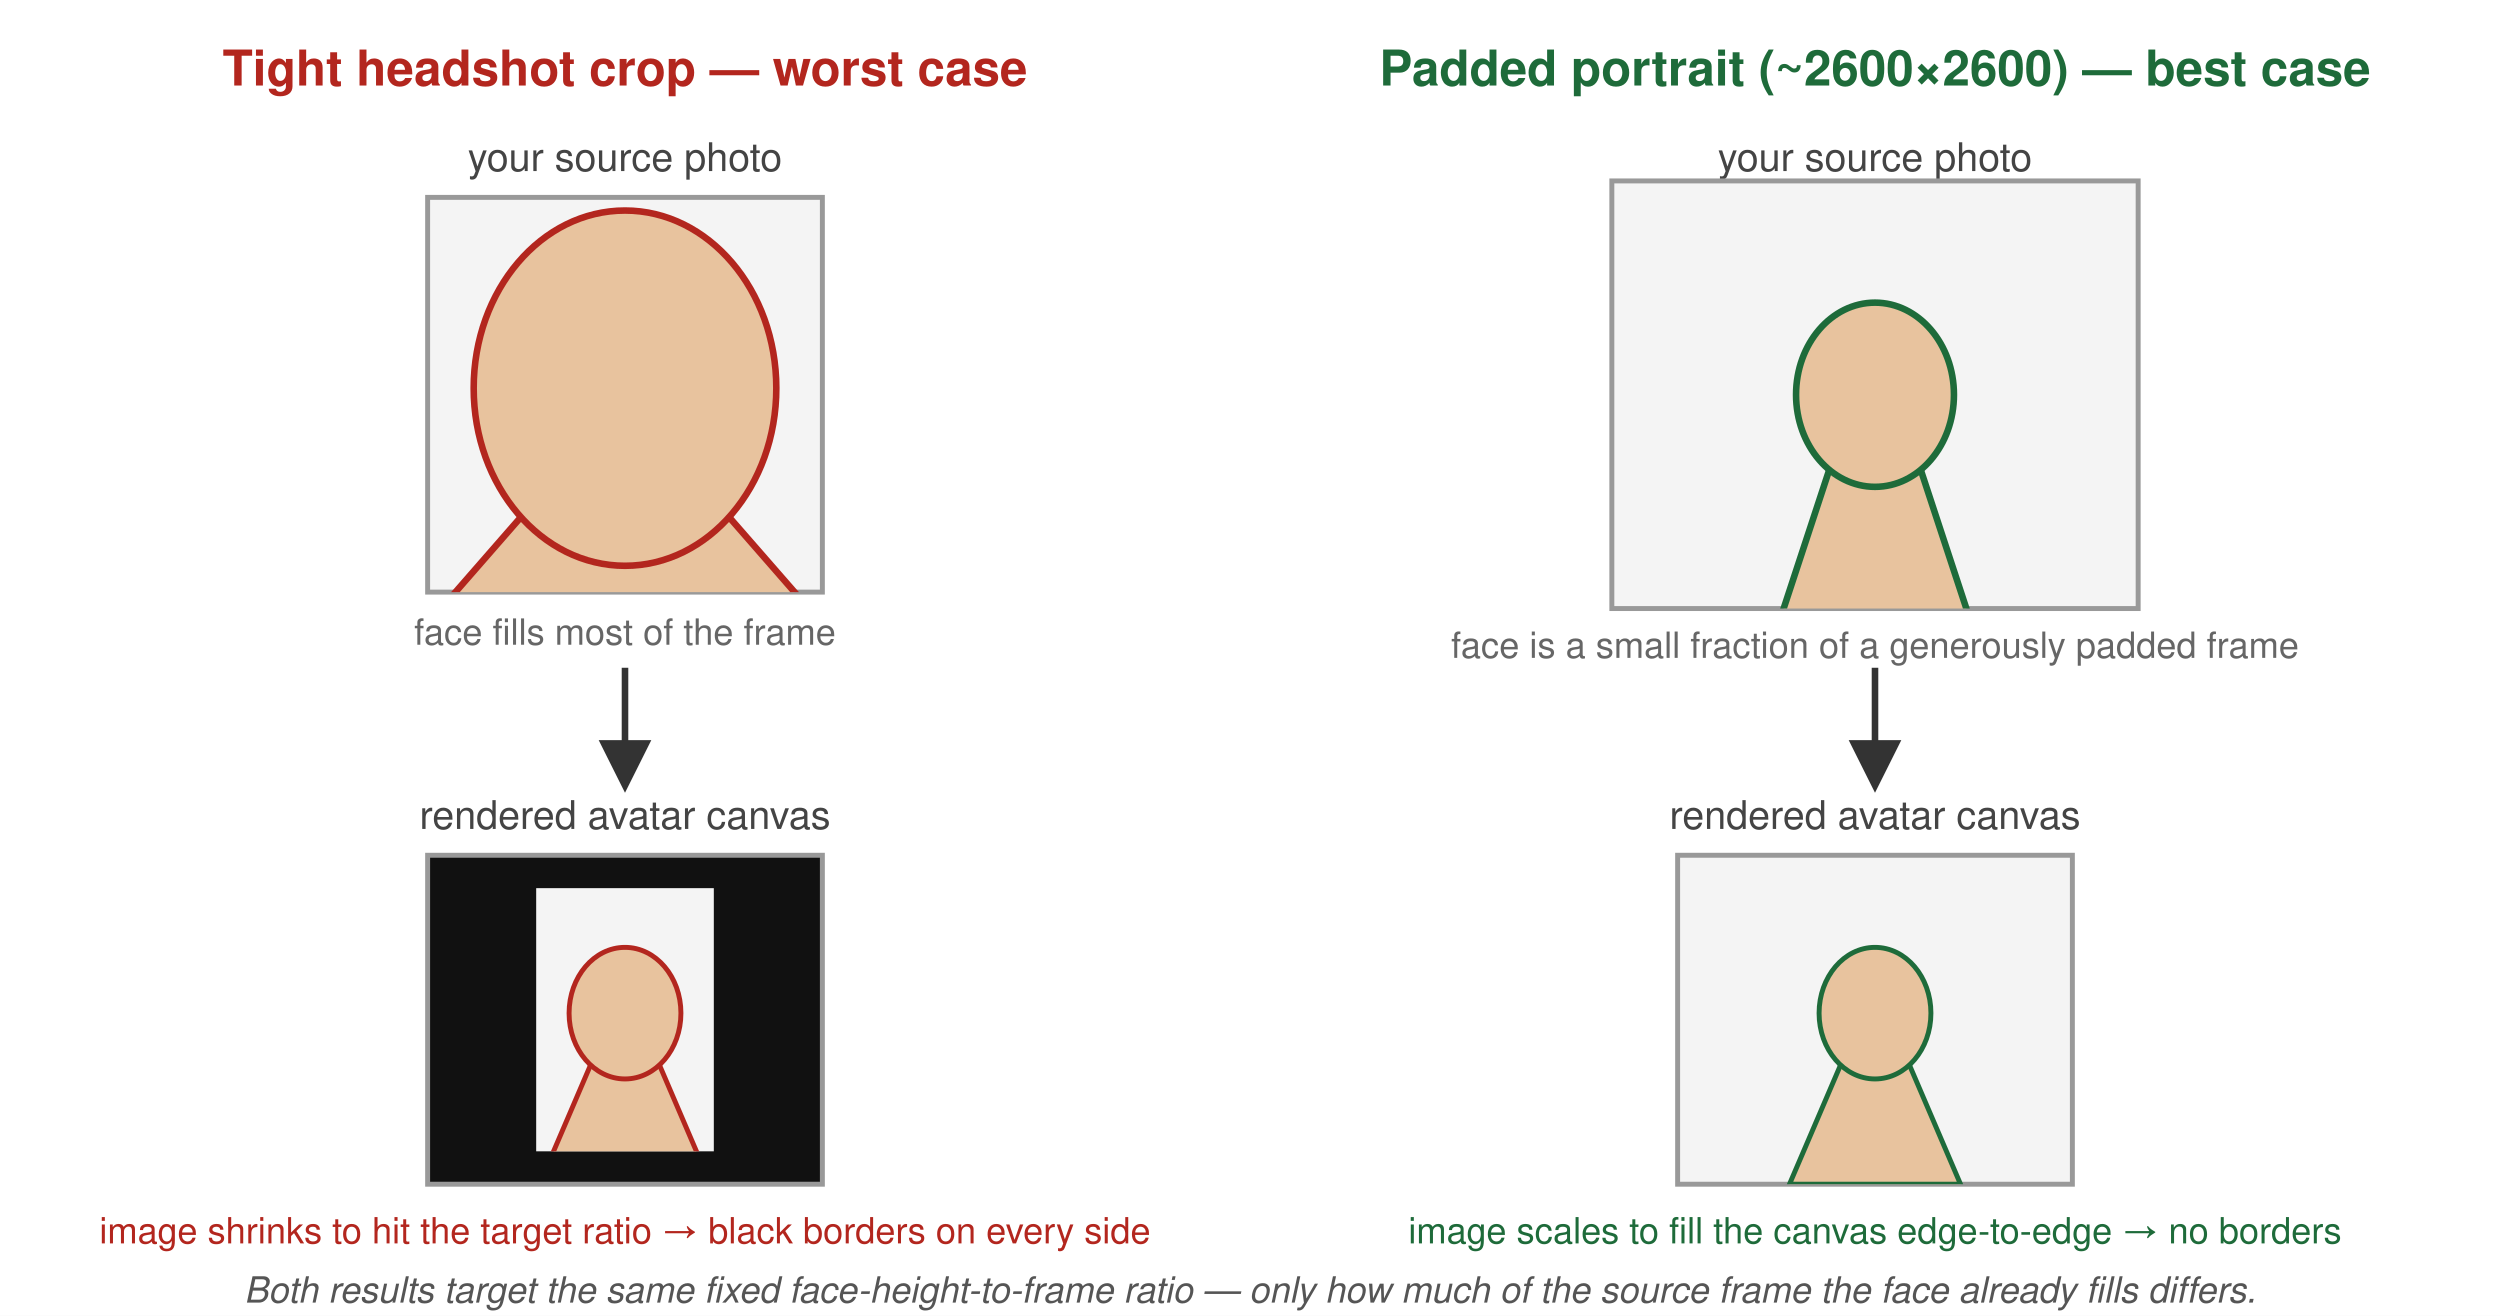
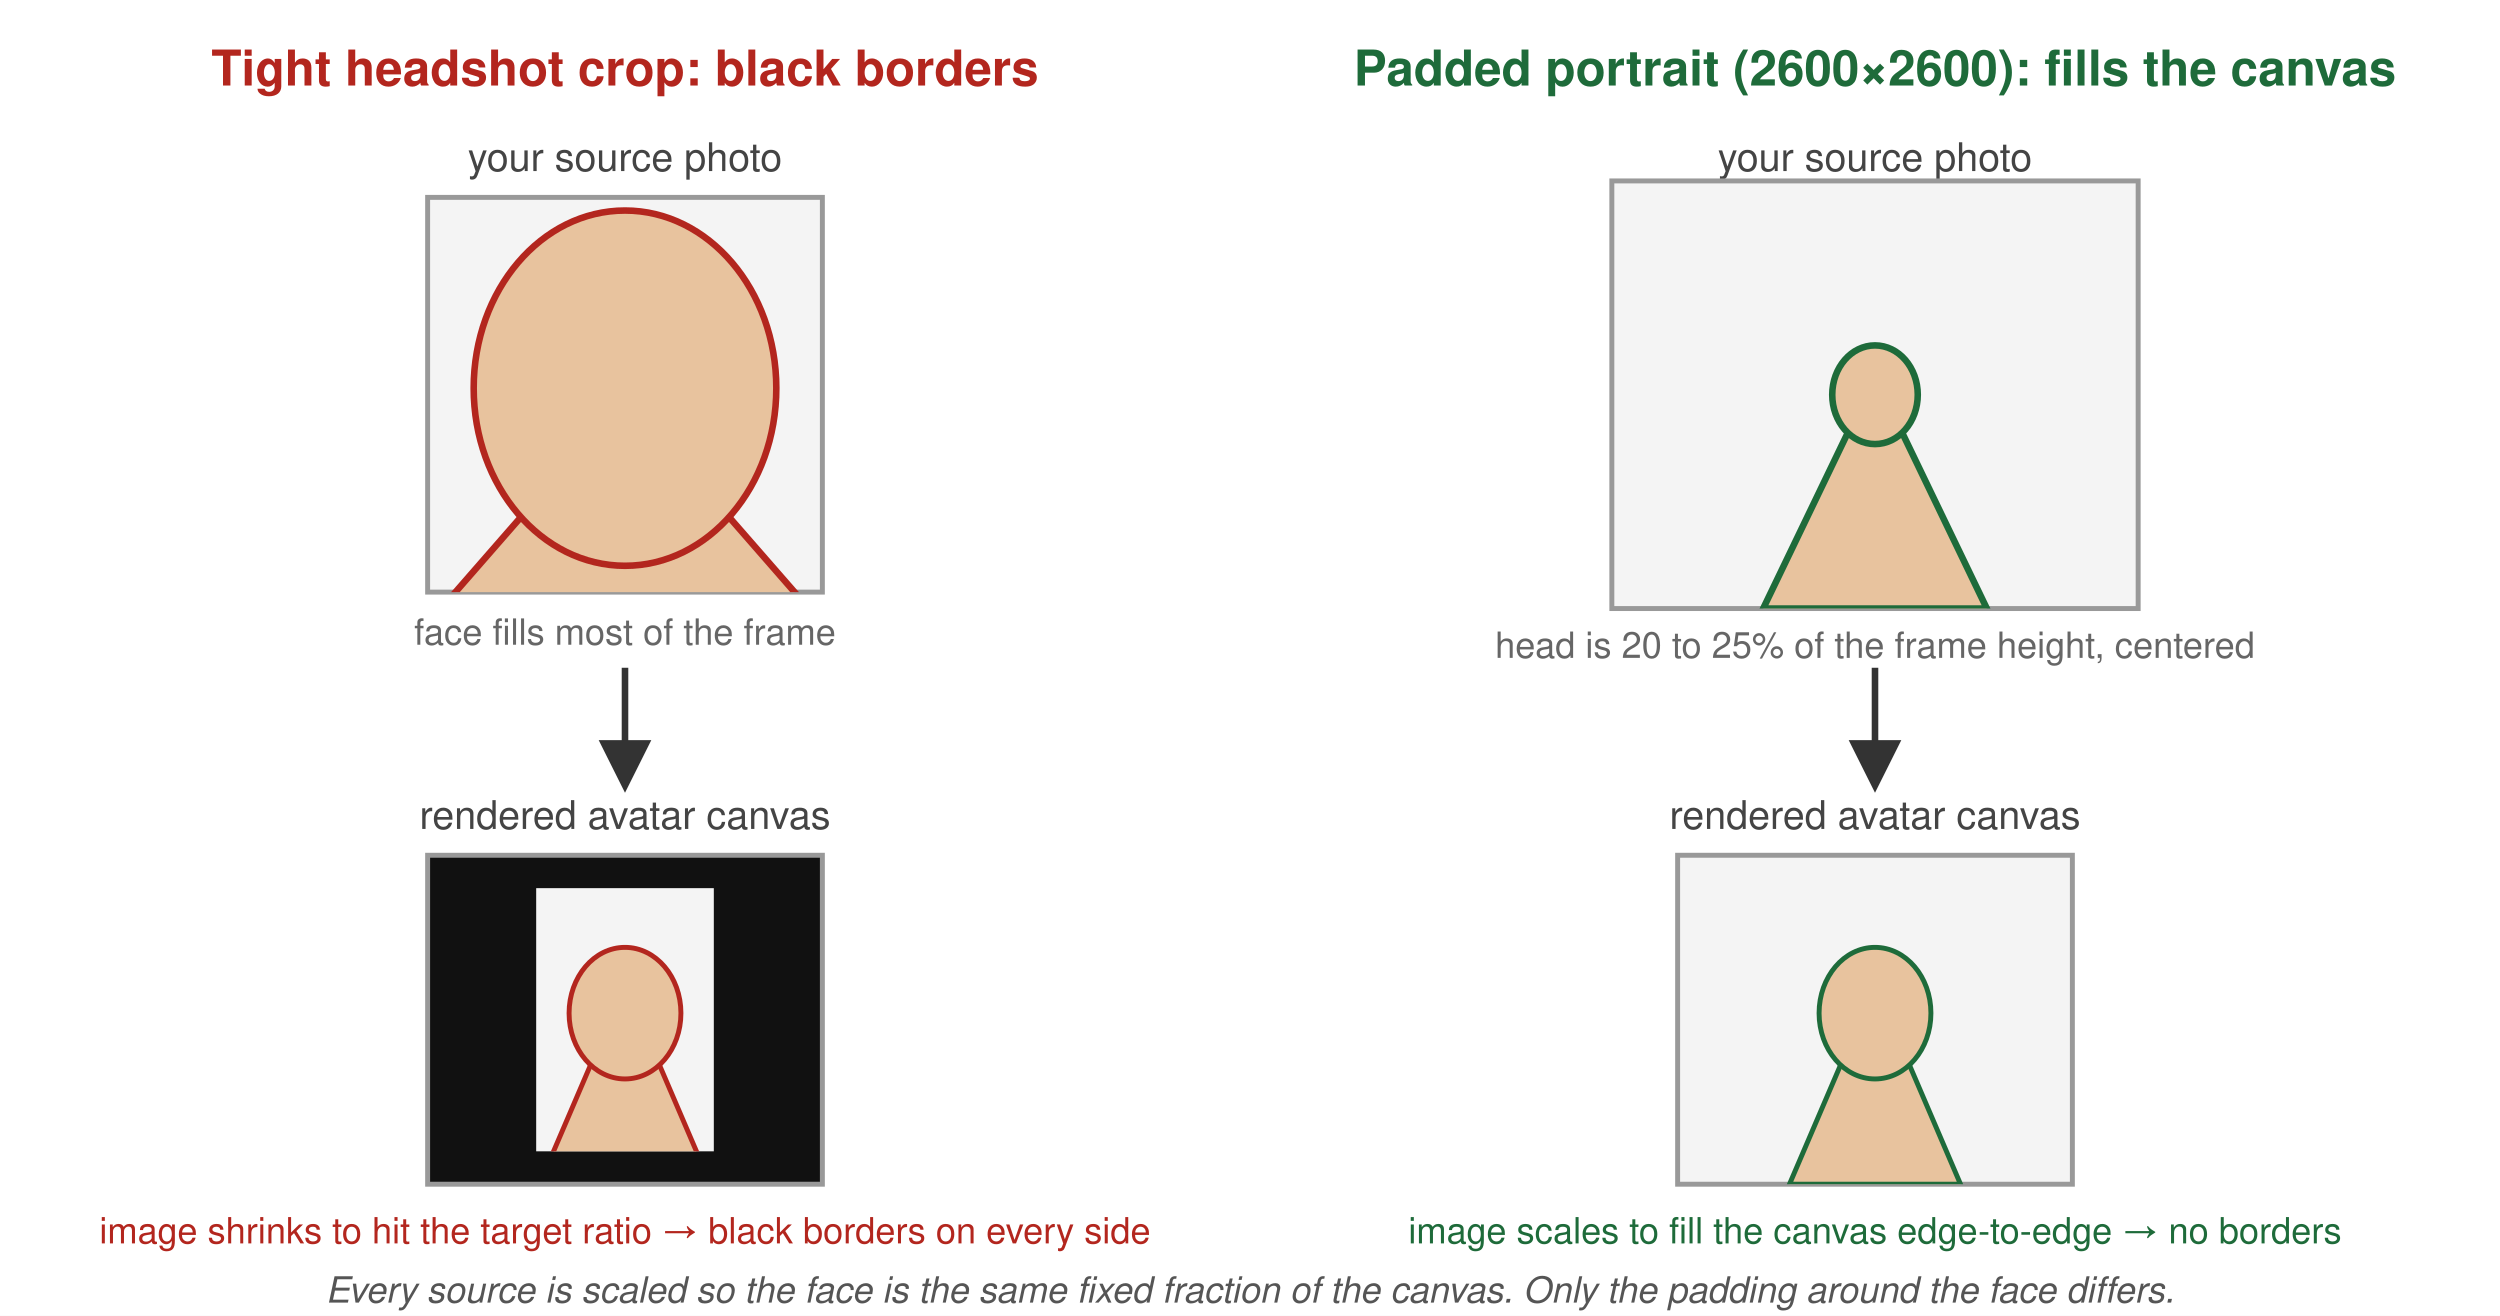
<svg xmlns="http://www.w3.org/2000/svg" viewBox="0 0 760 400" font-family="-apple-system, Segoe UI, Helvetica, Arial, sans-serif">
  <defs>
    <marker id="arrow" markerWidth="8" markerHeight="8" refX="4" refY="4" orient="auto">
      <path d="M0,0 L8,4 L0,8 Z" fill="#333" />
    </marker>
    <clipPath id="clipSourceA">
      <rect x="130" y="60" width="120" height="120" />
    </clipPath>
    <clipPath id="clipResultA">
      <rect x="163" y="270" width="54" height="80" />
    </clipPath>
    <clipPath id="clipSourceB">
      <rect x="490" y="55" width="160" height="130" />
    </clipPath>
    <clipPath id="clipResultB">
      <rect x="510" y="260" width="120" height="100" />
    </clipPath>
  </defs>
  <rect x="0" y="0" width="760" height="400" fill="#ffffff" />
-   <text x="190" y="26" text-anchor="middle" font-size="15" font-weight="600" fill="#b3261e">Tight headshot crop — worst case</text>
-   <text x="570" y="26" text-anchor="middle" font-size="15" font-weight="600" fill="#1e6b3a">Padded portrait (~2600×2600) — best case</text>
+   <text x="190" y="26" text-anchor="middle" font-size="15" font-weight="600" fill="#b3261e">Tight headshot crop: black borders</text>
+   <text x="570" y="26" text-anchor="middle" font-size="15" font-weight="600" fill="#1e6b3a">Padded portrait (2600×2600): fills the canvas</text>
  <text x="190" y="52" text-anchor="middle" font-size="12" fill="#444">your source photo</text>
  <rect x="130" y="60" width="120" height="120" fill="#f4f4f4" stroke="#999" stroke-width="1.5" />
  <g clip-path="url(#clipSourceA)">
    <polygon points="169,145 211,145 259,200 121,200" fill="#e8c39e" stroke="#b3261e" stroke-width="2" />
    <ellipse cx="190" cy="118" rx="46" ry="54" fill="#e8c39e" stroke="#b3261e" stroke-width="2" />
  </g>
  <text x="190" y="196" text-anchor="middle" font-size="11" fill="#666">face fills most of the frame</text>
  <line x1="190" y1="203" x2="190" y2="233" stroke="#333" stroke-width="2" marker-end="url(#arrow)" />
  <text x="190" y="252" text-anchor="middle" font-size="12" fill="#444">rendered avatar canvas</text>
  <rect x="130" y="260" width="120" height="100" fill="#111111" stroke="#999" stroke-width="1.5" />
  <rect x="163" y="270" width="54" height="80" fill="#f4f4f4" />
  <g clip-path="url(#clipResultA)">
    <polygon points="182,318 198,318 216,360 164,360" fill="#e8c39e" stroke="#b3261e" stroke-width="1.5" />
    <ellipse cx="190" cy="308" rx="17" ry="20" fill="#e8c39e" stroke="#b3261e" stroke-width="1.5" />
  </g>
  <text x="190" y="378" text-anchor="middle" font-size="11" fill="#b3261e">image shrinks to hit the target ratio → black borders on every side</text>
  <text x="570" y="52" text-anchor="middle" font-size="12" fill="#444">your source photo</text>
  <rect x="490" y="55" width="160" height="130" fill="#f4f4f4" stroke="#999" stroke-width="1.5" />
  <g clip-path="url(#clipSourceB)">
-     <polygon points="559,134 581,134 606,210 534,210" fill="#e8c39e" stroke="#1e6b3a" stroke-width="2" />
-     <ellipse cx="570" cy="120" rx="24" ry="28" fill="#e8c39e" stroke="#1e6b3a" stroke-width="2" />
+     <polygon points="562,131 578,131 604,185 536,185" fill="#e8c39e" stroke="#1e6b3a" stroke-width="2" />
+     <ellipse cx="570" cy="120" rx="13" ry="15" fill="#e8c39e" stroke="#1e6b3a" stroke-width="2" />
  </g>
-   <text x="570" y="200" text-anchor="middle" font-size="11" fill="#666">face is a small fraction of a generously padded frame</text>
+   <text x="570" y="200" text-anchor="middle" font-size="11" fill="#666">head is 20 to 25% of the frame height, centered</text>
  <line x1="570" y1="203" x2="570" y2="233" stroke="#333" stroke-width="2" marker-end="url(#arrow)" />
  <text x="570" y="252" text-anchor="middle" font-size="12" fill="#444">rendered avatar canvas</text>
  <rect x="510" y="260" width="120" height="100" fill="#f4f4f4" stroke="#999" stroke-width="1.5" />
  <g clip-path="url(#clipResultB)">
    <polygon points="562,318 578,318 596,360 544,360" fill="#e8c39e" stroke="#1e6b3a" stroke-width="1.5" />
    <ellipse cx="570" cy="308" rx="17" ry="20" fill="#e8c39e" stroke="#1e6b3a" stroke-width="1.5" />
  </g>
  <text x="570" y="378" text-anchor="middle" font-size="11" fill="#1e6b3a">image scales to fill the canvas edge-to-edge → no borders</text>
-   <text x="380" y="396" text-anchor="middle" font-size="11" fill="#555" font-style="italic">Both results target the same fixed face-height-to-frame ratio — only how much of the source frame the face already fills differs.</text>
+   <text x="380" y="396" text-anchor="middle" font-size="11" fill="#555" font-style="italic">Every source is scaled so the face is the same fixed fraction of the canvas. Only the padding around the face differs.</text>
</svg>
